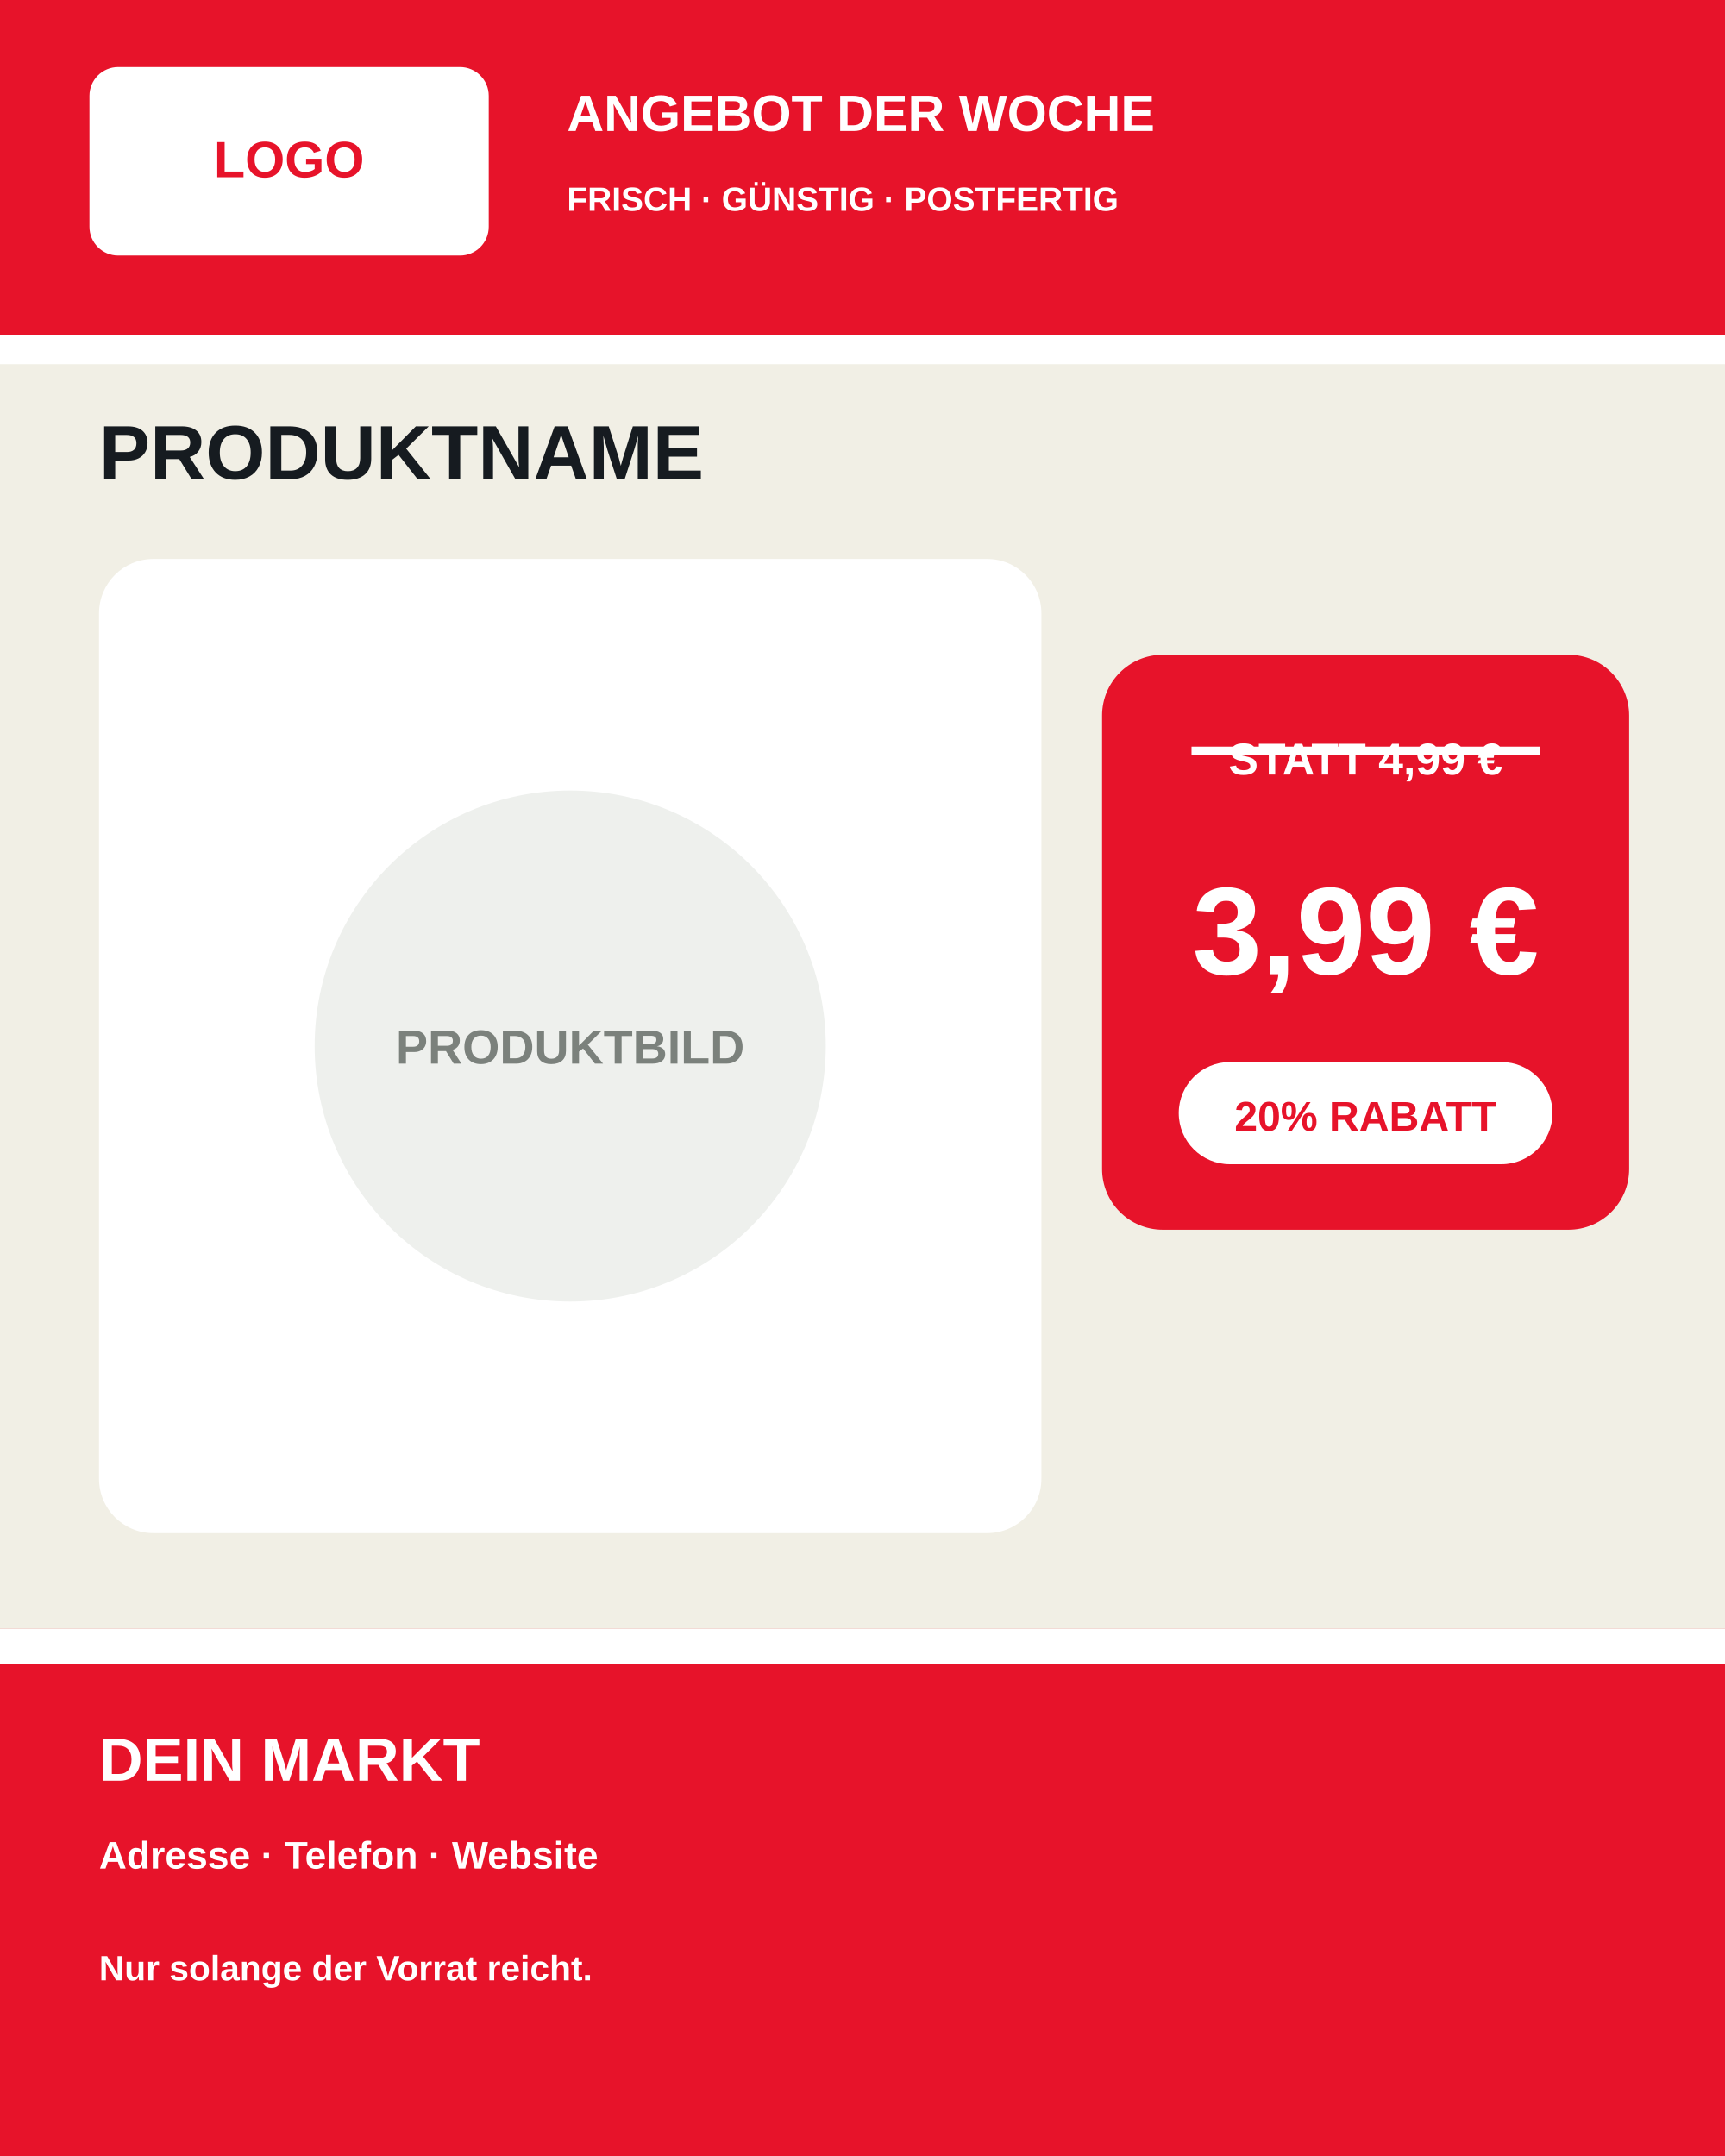
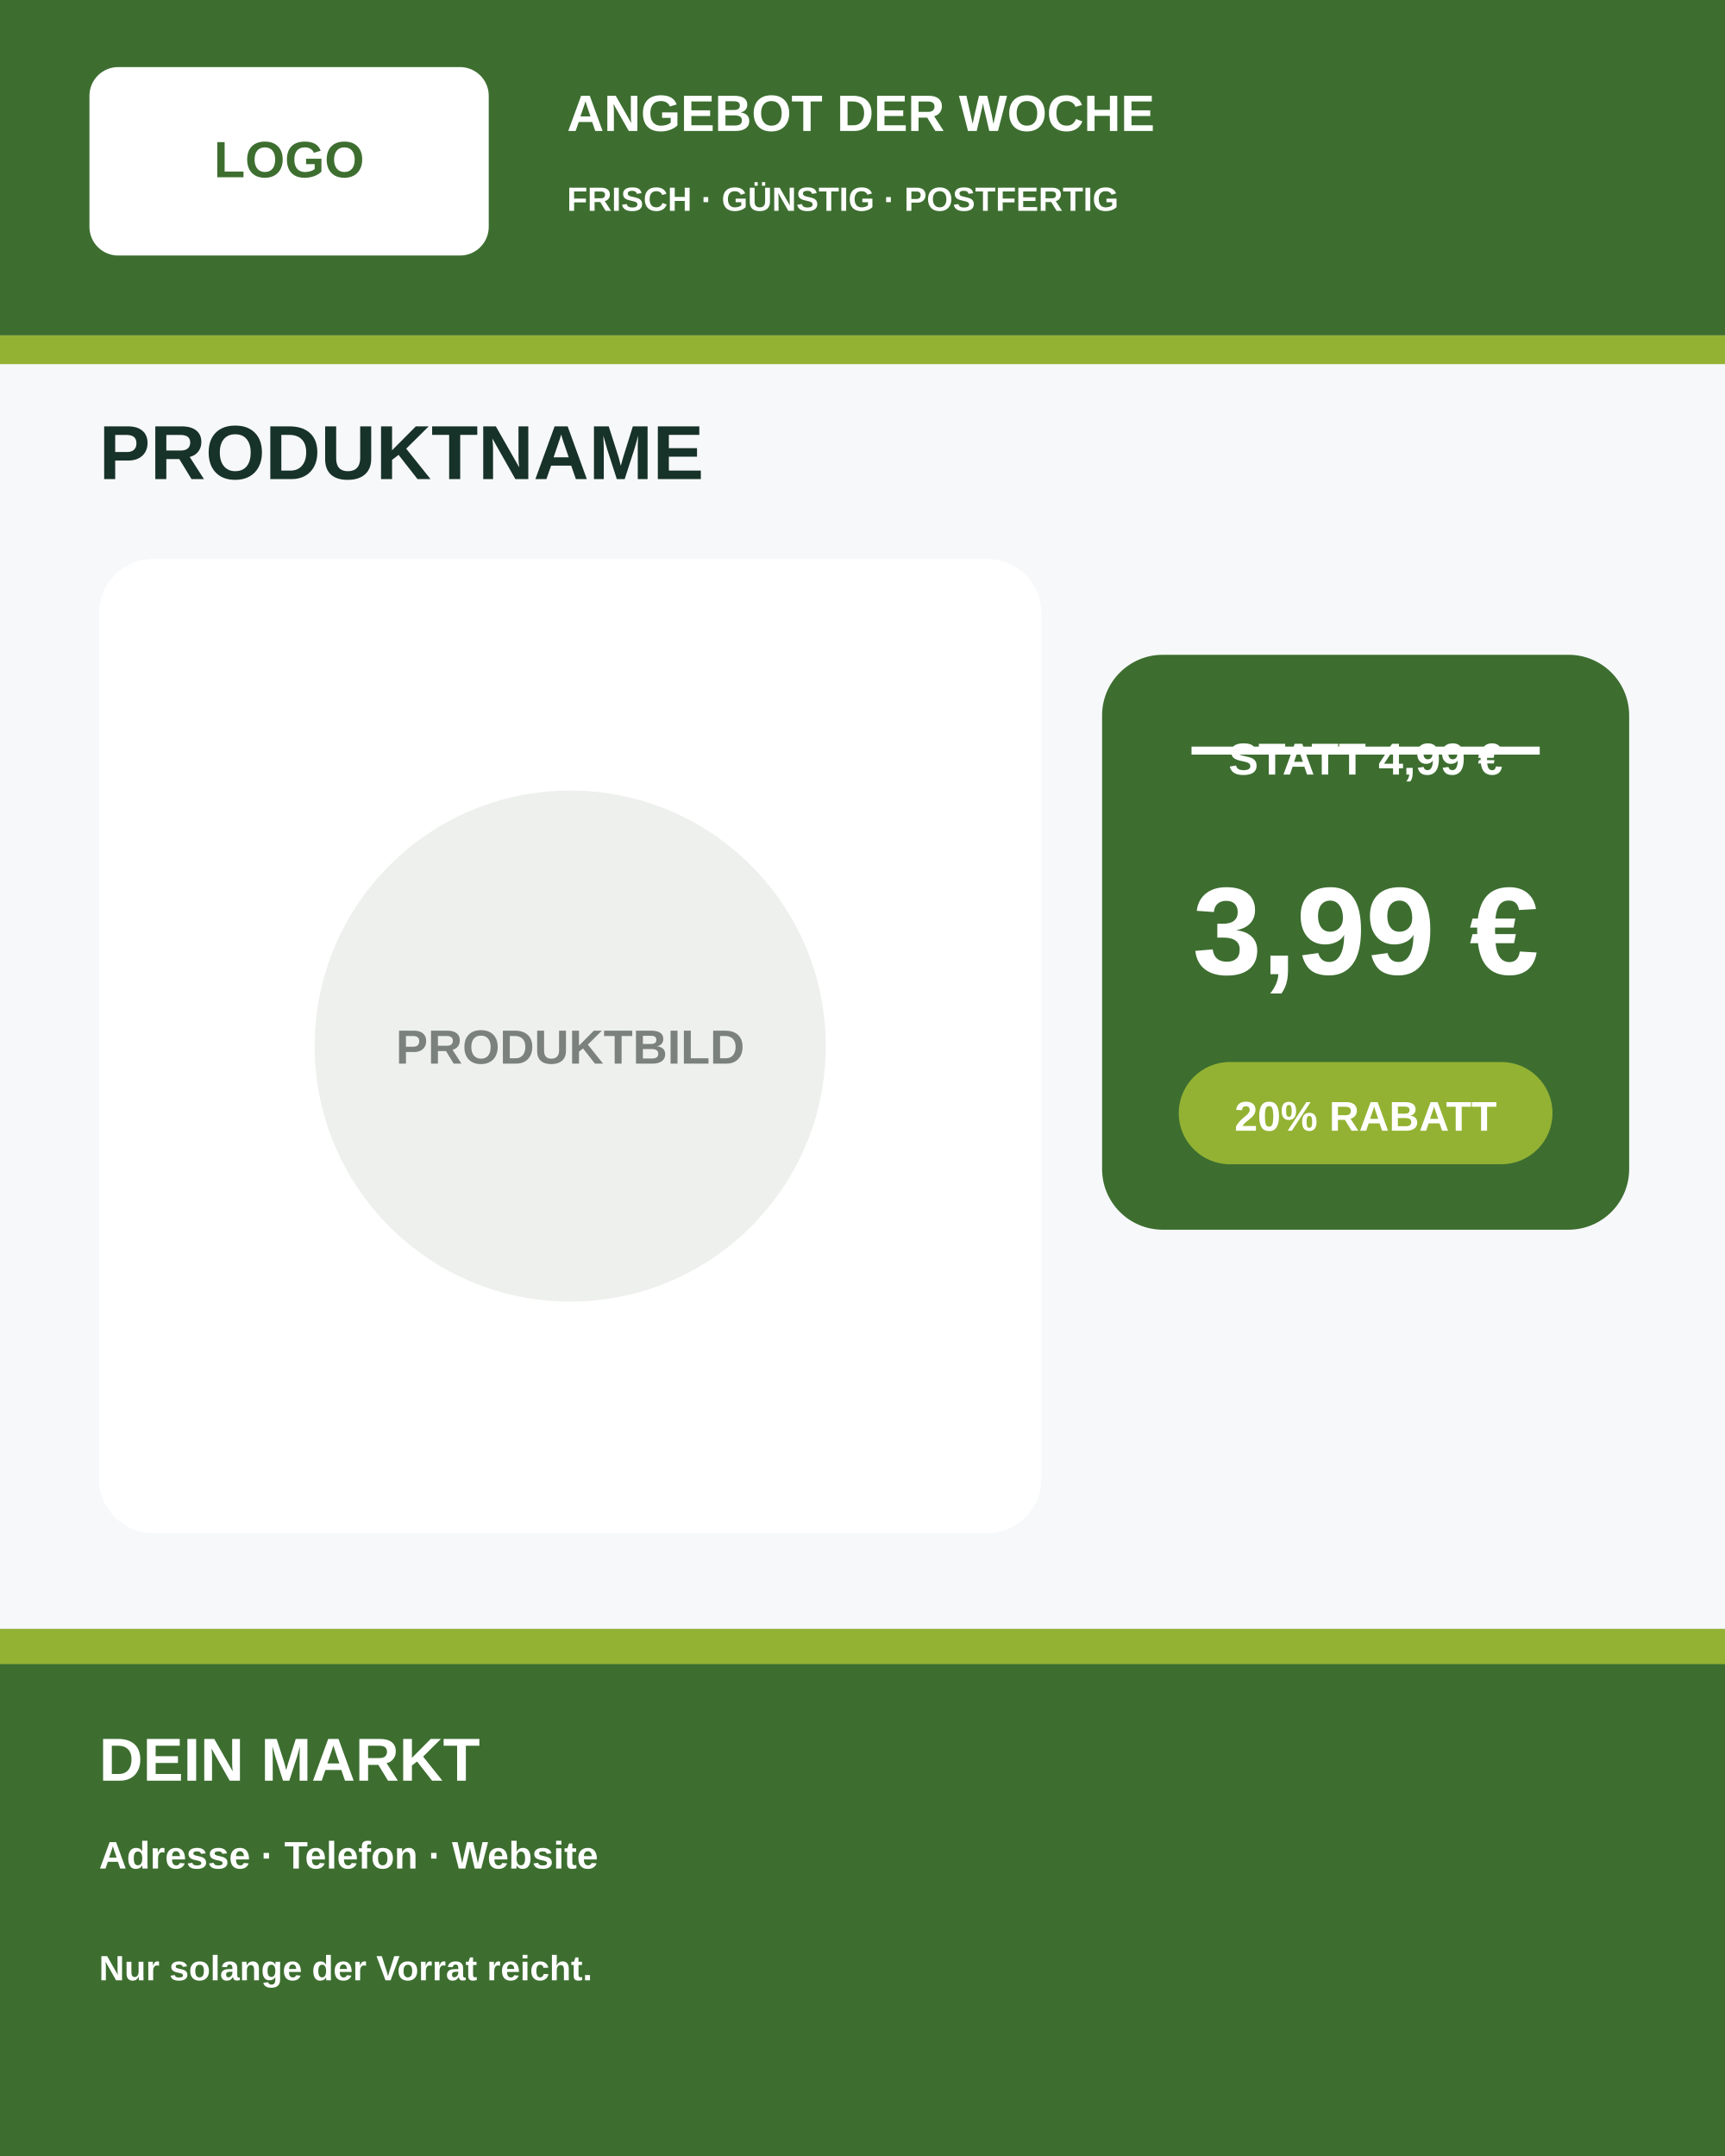
<svg xmlns="http://www.w3.org/2000/svg" width="1080" height="1350" viewBox="0 0 1080 1350">
-   <rect width="1080" height="1350" fill="#F1EFE5" />
-   <rect x="0" y="0" width="1080" height="210" fill="#E7132A" />
-   <rect x="0" y="210" width="1080" height="18" fill="#FFFFFF" />
+   <rect width="1080" height="1350" fill="#F7F8FA" />
+   <rect x="0" y="0" width="1080" height="210" fill="#3D6E30" />
+   <rect x="0" y="210" width="1080" height="18" fill="#93B233" />
  <rect x="56" y="42" width="250" height="118" rx="18" fill="#fff" />
-   <text x="181" y="111" text-anchor="middle" font-family="Arial,Helvetica,sans-serif" font-size="32" font-weight="800" fill="#E7132A">LOGO</text>
+   <text x="181" y="111" text-anchor="middle" font-family="Arial,Helvetica,sans-serif" font-size="32" font-weight="800" fill="#3D6E30">LOGO</text>
  <text x="355" y="82" font-family="Arial,Helvetica,sans-serif" font-size="32" font-weight="800" fill="#fff">ANGEBOT DER WOCHE</text>
  <text x="355" y="132" font-family="Arial,Helvetica,sans-serif" font-size="21" font-weight="700" fill="#fff">FRISCH · GÜNSTIG · POSTFERTIG</text>
-   <text x="62" y="300" font-family="Arial,Helvetica,sans-serif" font-size="48" font-weight="900" fill="#161B20">PRODUKTNAME</text>
+   <text x="62" y="300" font-family="Arial,Helvetica,sans-serif" font-size="48" font-weight="900" fill="#173228">PRODUKTNAME</text>
  <rect x="62" y="350" width="590" height="610" rx="34" fill="#fff" />
  <circle cx="357" cy="655" r="160" fill="#EEF0ED" />
  <text x="357" y="666" text-anchor="middle" font-family="Arial,Helvetica,sans-serif" font-size="30" font-weight="800" fill="#7B817C">PRODUKTBILD</text>
-   <rect x="690" y="410" width="330" height="360" rx="38" fill="#E7132A" />
+   <rect x="690" y="410" width="330" height="360" rx="38" fill="#3D6E30" />
  <text x="855" y="485" text-anchor="middle" font-family="Arial,Helvetica,sans-serif" font-size="28" font-weight="800" fill="#fff">STATT 4,99 €</text>
  <line x1="746" y1="470" x2="964" y2="470" stroke="#fff" stroke-width="5" />
  <text x="855" y="610" text-anchor="middle" font-family="Arial,Helvetica,sans-serif" font-size="78" font-weight="900" fill="#fff">3,99 €</text>
-   <rect x="738" y="665" width="234" height="64" rx="32" fill="#FFFFFF" />
-   <text x="855" y="708" text-anchor="middle" font-family="Arial,Helvetica,sans-serif" font-size="26" font-weight="900" fill="#E7132A">20% RABATT</text>
-   <rect x="0" y="1020" width="1080" height="330" fill="#E7132A" />
-   <rect x="0" y="1020" width="1080" height="22" fill="#FFFFFF" />
+   <rect x="738" y="665" width="234" height="64" rx="32" fill="#93B233" />
+   <text x="855" y="708" text-anchor="middle" font-family="Arial,Helvetica,sans-serif" font-size="26" font-weight="900" fill="#FFFFFF">20% RABATT</text>
+   <rect x="0" y="1020" width="1080" height="330" fill="#3D6E30" />
+   <rect x="0" y="1020" width="1080" height="22" fill="#93B233" />
  <text x="62" y="1115" font-family="Arial,Helvetica,sans-serif" font-size="38" font-weight="900" fill="#fff">DEIN MARKT</text>
  <text x="62" y="1170" font-family="Arial,Helvetica,sans-serif" font-size="24" font-weight="700" fill="#fff">Adresse · Telefon · Website</text>
  <text x="62" y="1240" font-family="Arial,Helvetica,sans-serif" font-size="22" font-weight="700" fill="#fff">Nur solange der Vorrat reicht.</text>
</svg>
